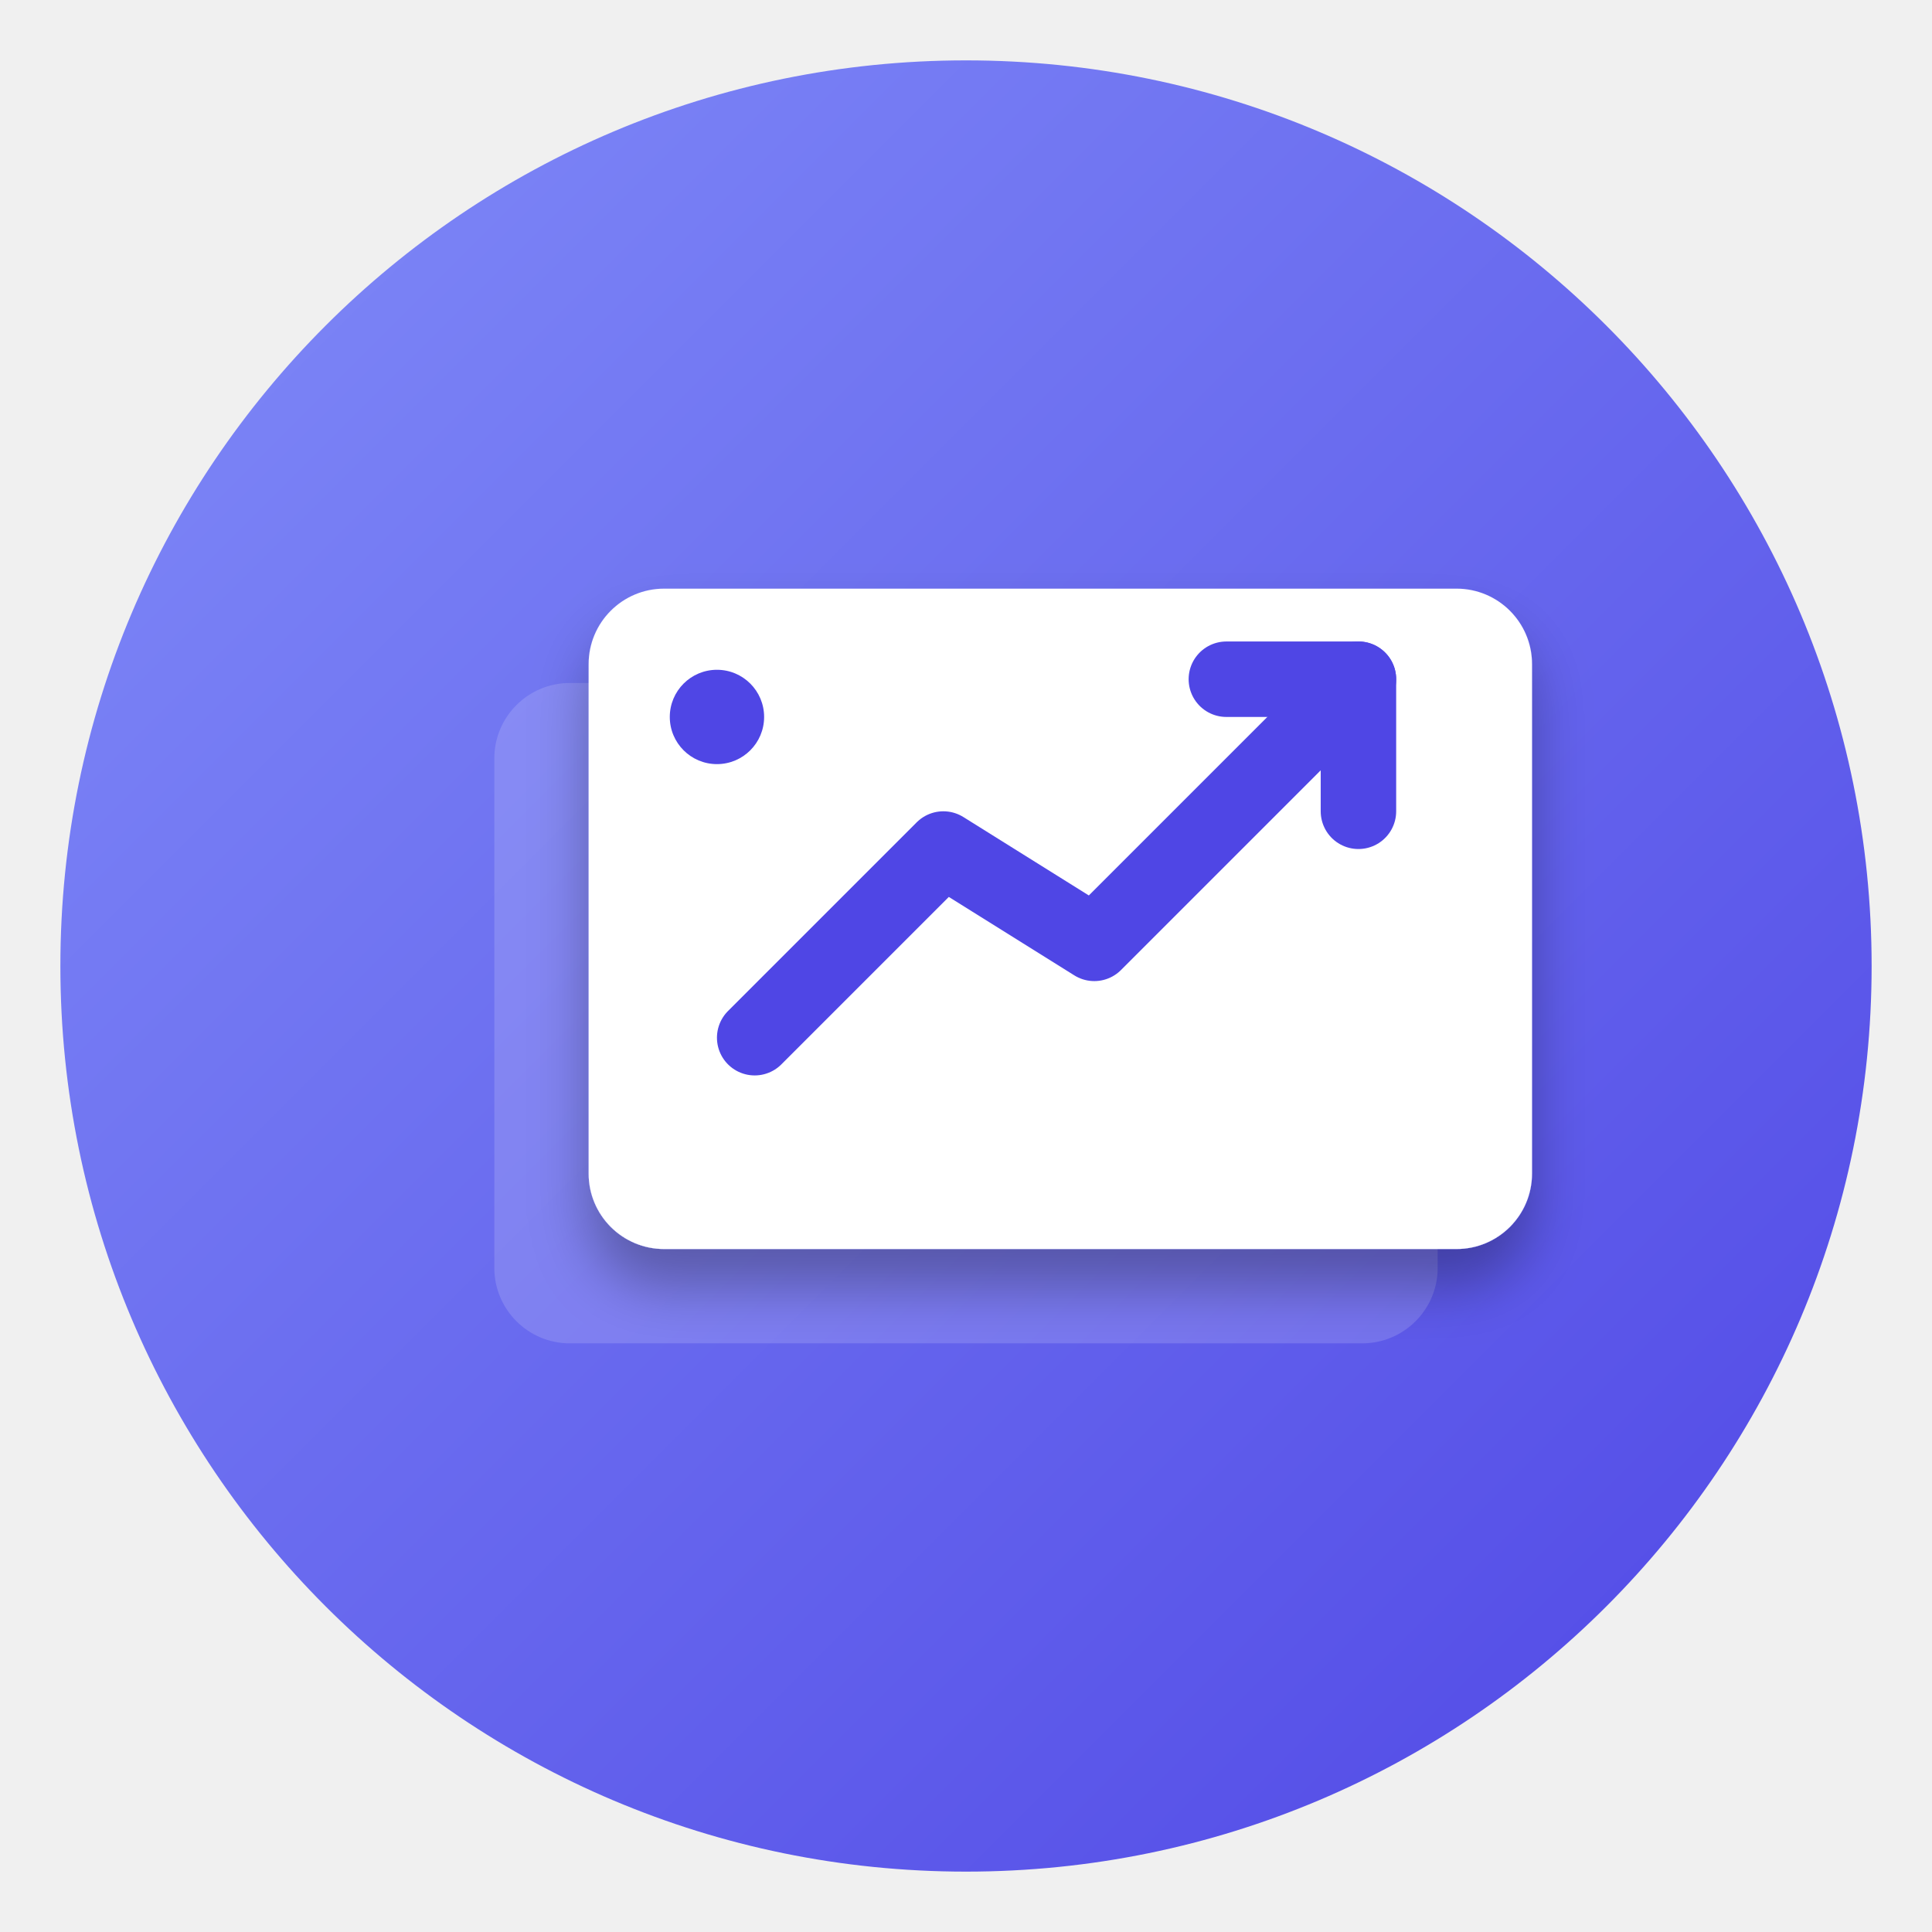
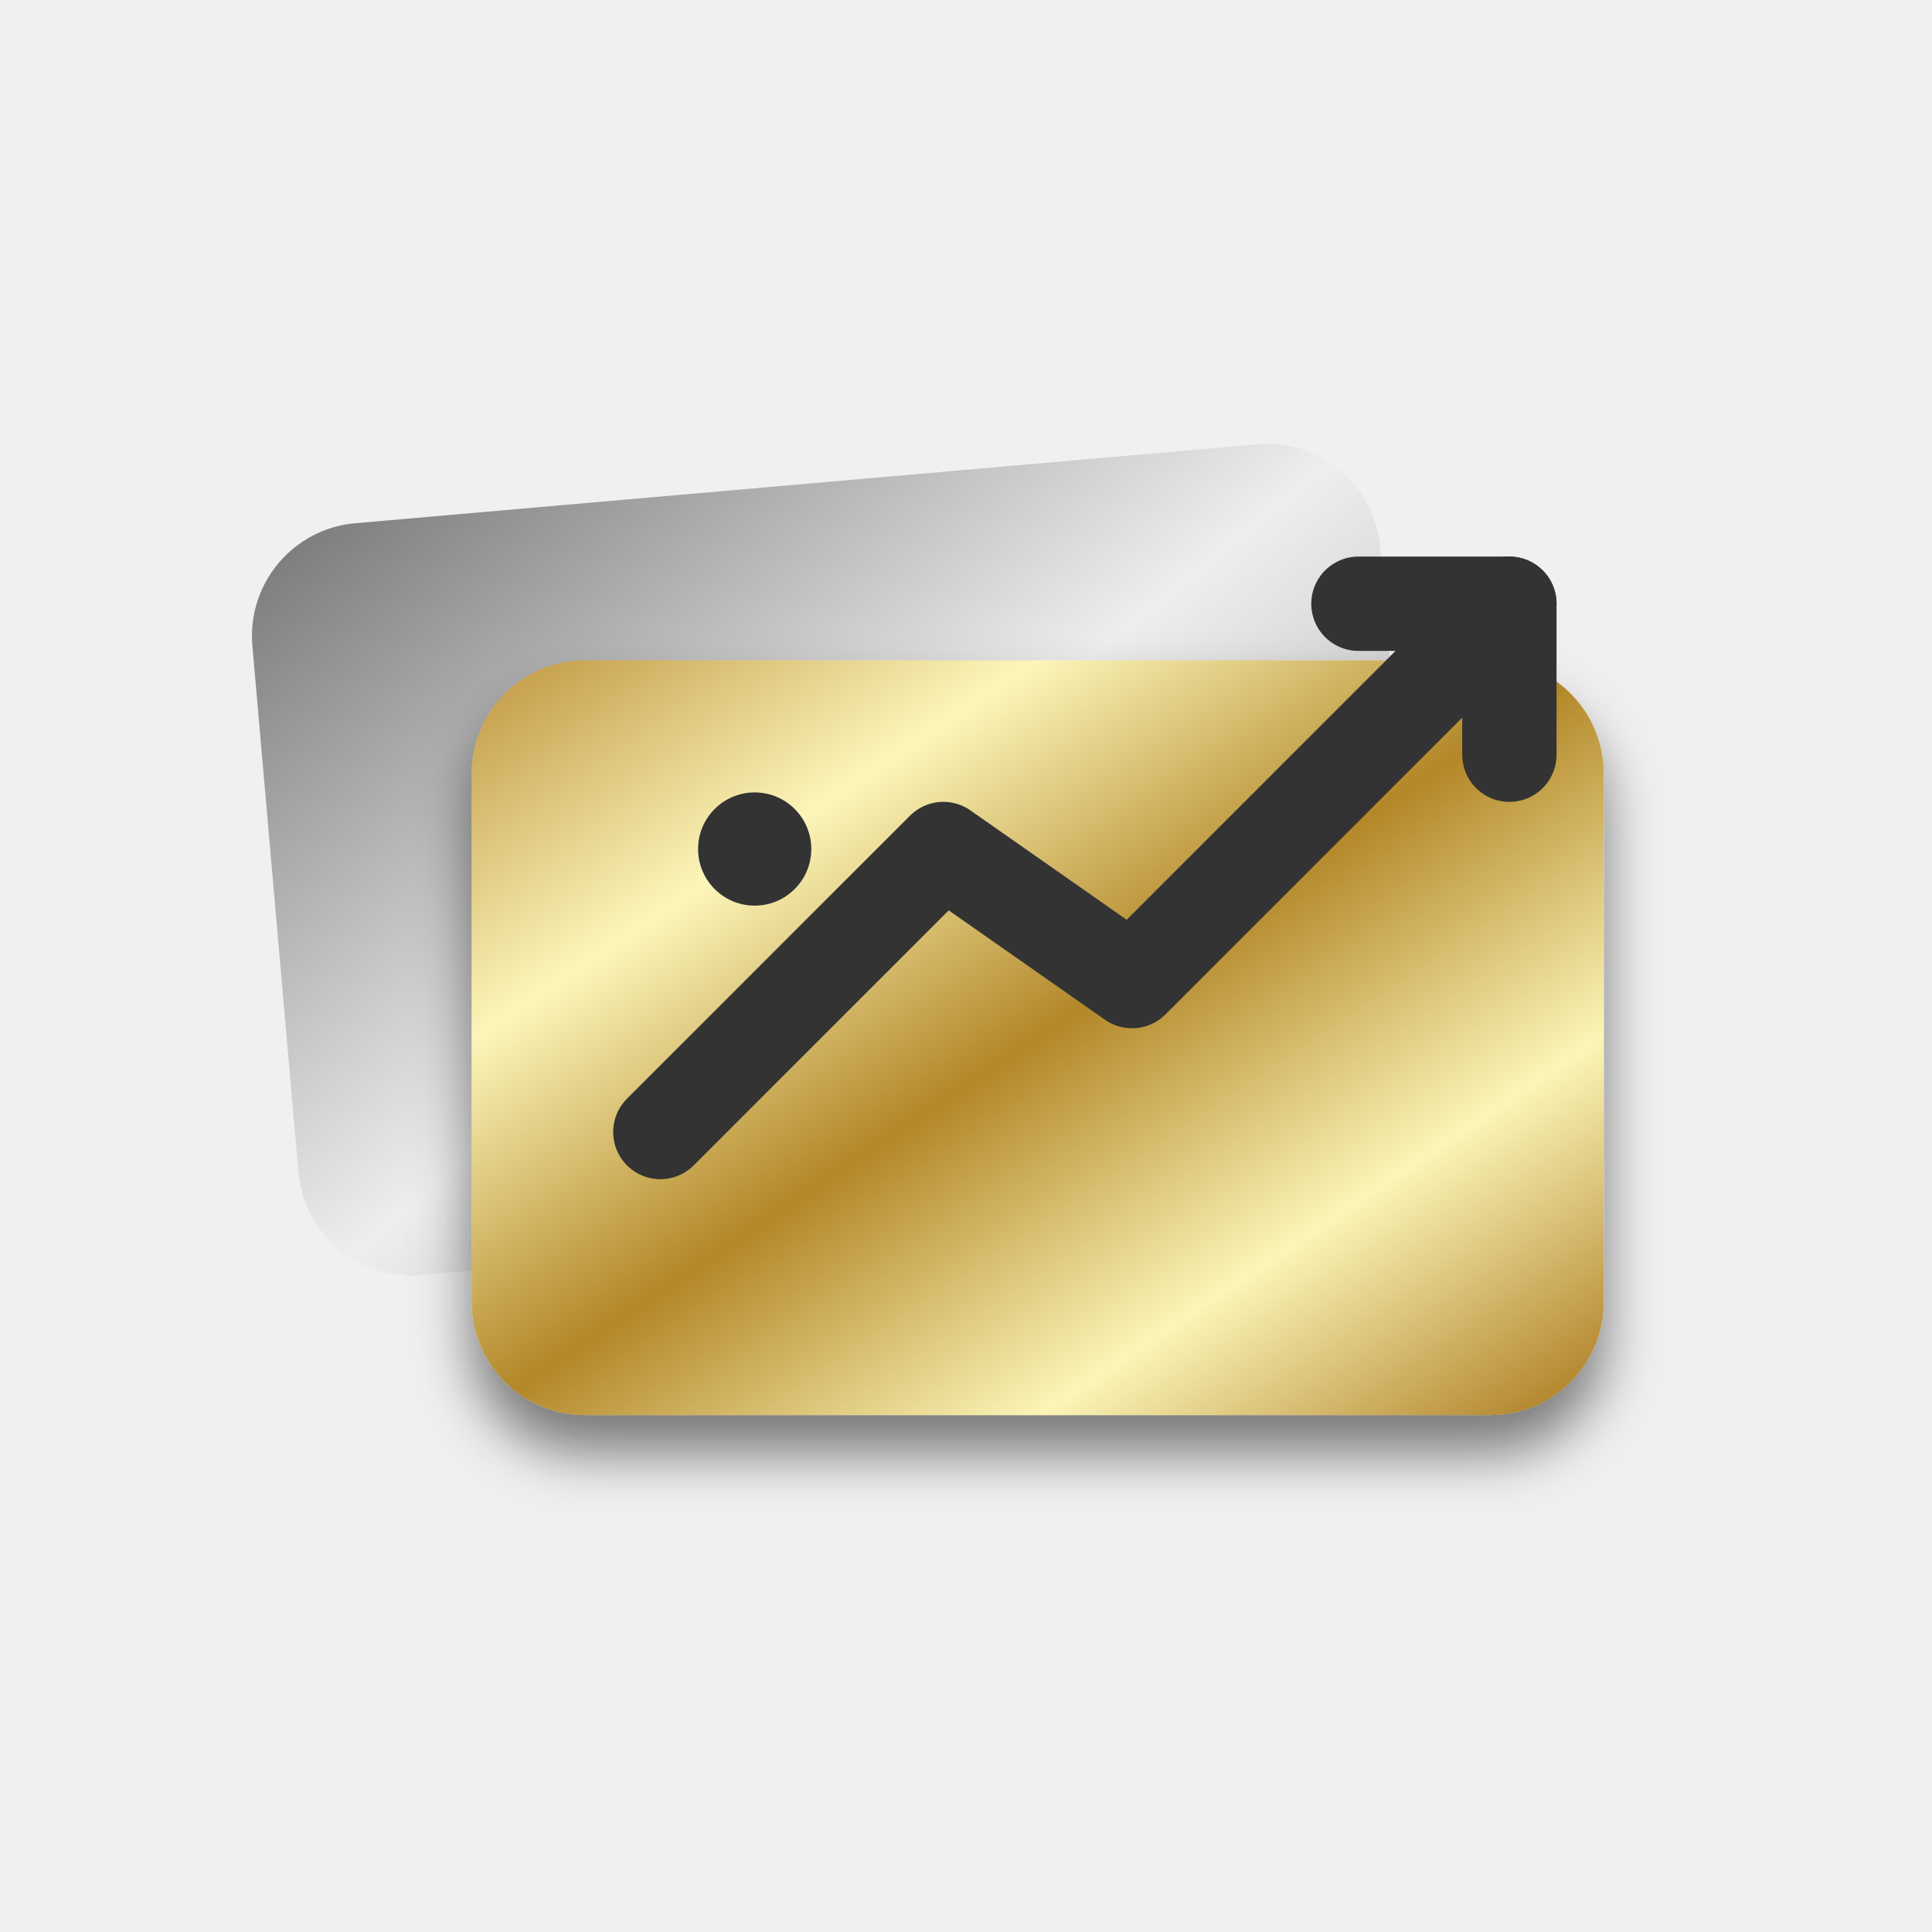
<svg xmlns="http://www.w3.org/2000/svg" width="1024" height="1024" viewBox="0 0 1024 1024" fill="none">
  <defs>
-     <linearGradient id="grad" x1="0%" y1="0%" x2="100%" y2="100%">
-       <stop offset="0%" style="stop-color:#818cf8;stop-opacity:1" />
-       <stop offset="100%" style="stop-color:#4f46e5;stop-opacity:1" />
+     <linearGradient id="goldGrad" x1="0%" y1="0%" x2="100%" y2="100%">
+       <stop offset="0%" style="stop-color:#BF953F;stop-opacity:1" />
+       <stop offset="25%" style="stop-color:#FCF6BA;stop-opacity:1" />
+       <stop offset="50%" style="stop-color:#B38728;stop-opacity:1" />
+       <stop offset="75%" style="stop-color:#FBF5B7;stop-opacity:1" />
+       <stop offset="100%" style="stop-color:#AA771C;stop-opacity:1" />
+     </linearGradient>
+     <linearGradient id="silverGrad" x1="0%" y1="0%" x2="100%" y2="100%">
+       <stop offset="0%" style="stop-color:#777777;stop-opacity:1" />
+       <stop offset="50%" style="stop-color:#EEEEEE;stop-opacity:1" />
+       <stop offset="100%" style="stop-color:#999999;stop-opacity:1" />
    </linearGradient>
    <filter id="shadow" x="-20%" y="-20%" width="140%" height="140%">
-       <feDropShadow dx="0" dy="20" stdDeviation="15" flood-opacity="0.3" />
+       <feDropShadow dx="0" dy="20" stdDeviation="15" flood-opacity="0.5" />
    </filter>
  </defs>
-   <circle cx="512" cy="512" r="480" fill="url(#grad)" />
-   <rect x="262" y="362" width="500" height="350" rx="40" fill="white" fill-opacity="0.15" />
-   <rect x="312" y="312" width="500" height="350" rx="40" fill="white" filter="url(#shadow)" />
-   <path d="M400 550L500 450L580 500L720 360" stroke="#4f46e5" stroke-width="40" stroke-linecap="round" stroke-linejoin="round" />
-   <path d="M650 360H720V430" stroke="#4f46e5" stroke-width="40" stroke-linecap="round" stroke-linejoin="round" />
-   <circle cx="380" cy="380" r="25" fill="#4f46e5" />
+   <rect x="150" y="250" width="600" height="400" rx="60" fill="url(#silverGrad)" transform="rotate(-5 512 512)" />
+   <rect x="250" y="350" width="600" height="400" rx="60" fill="url(#goldGrad)" filter="url(#shadow)" />
+   <path d="M350 600L500 450L600 520L800 320" stroke="#333" stroke-width="50" stroke-linecap="round" stroke-linejoin="round" />
+   <path d="M720 320H800V400" stroke="#333" stroke-width="50" stroke-linecap="round" stroke-linejoin="round" />
+   <circle cx="400" cy="450" r="30" fill="#333" />
</svg>
